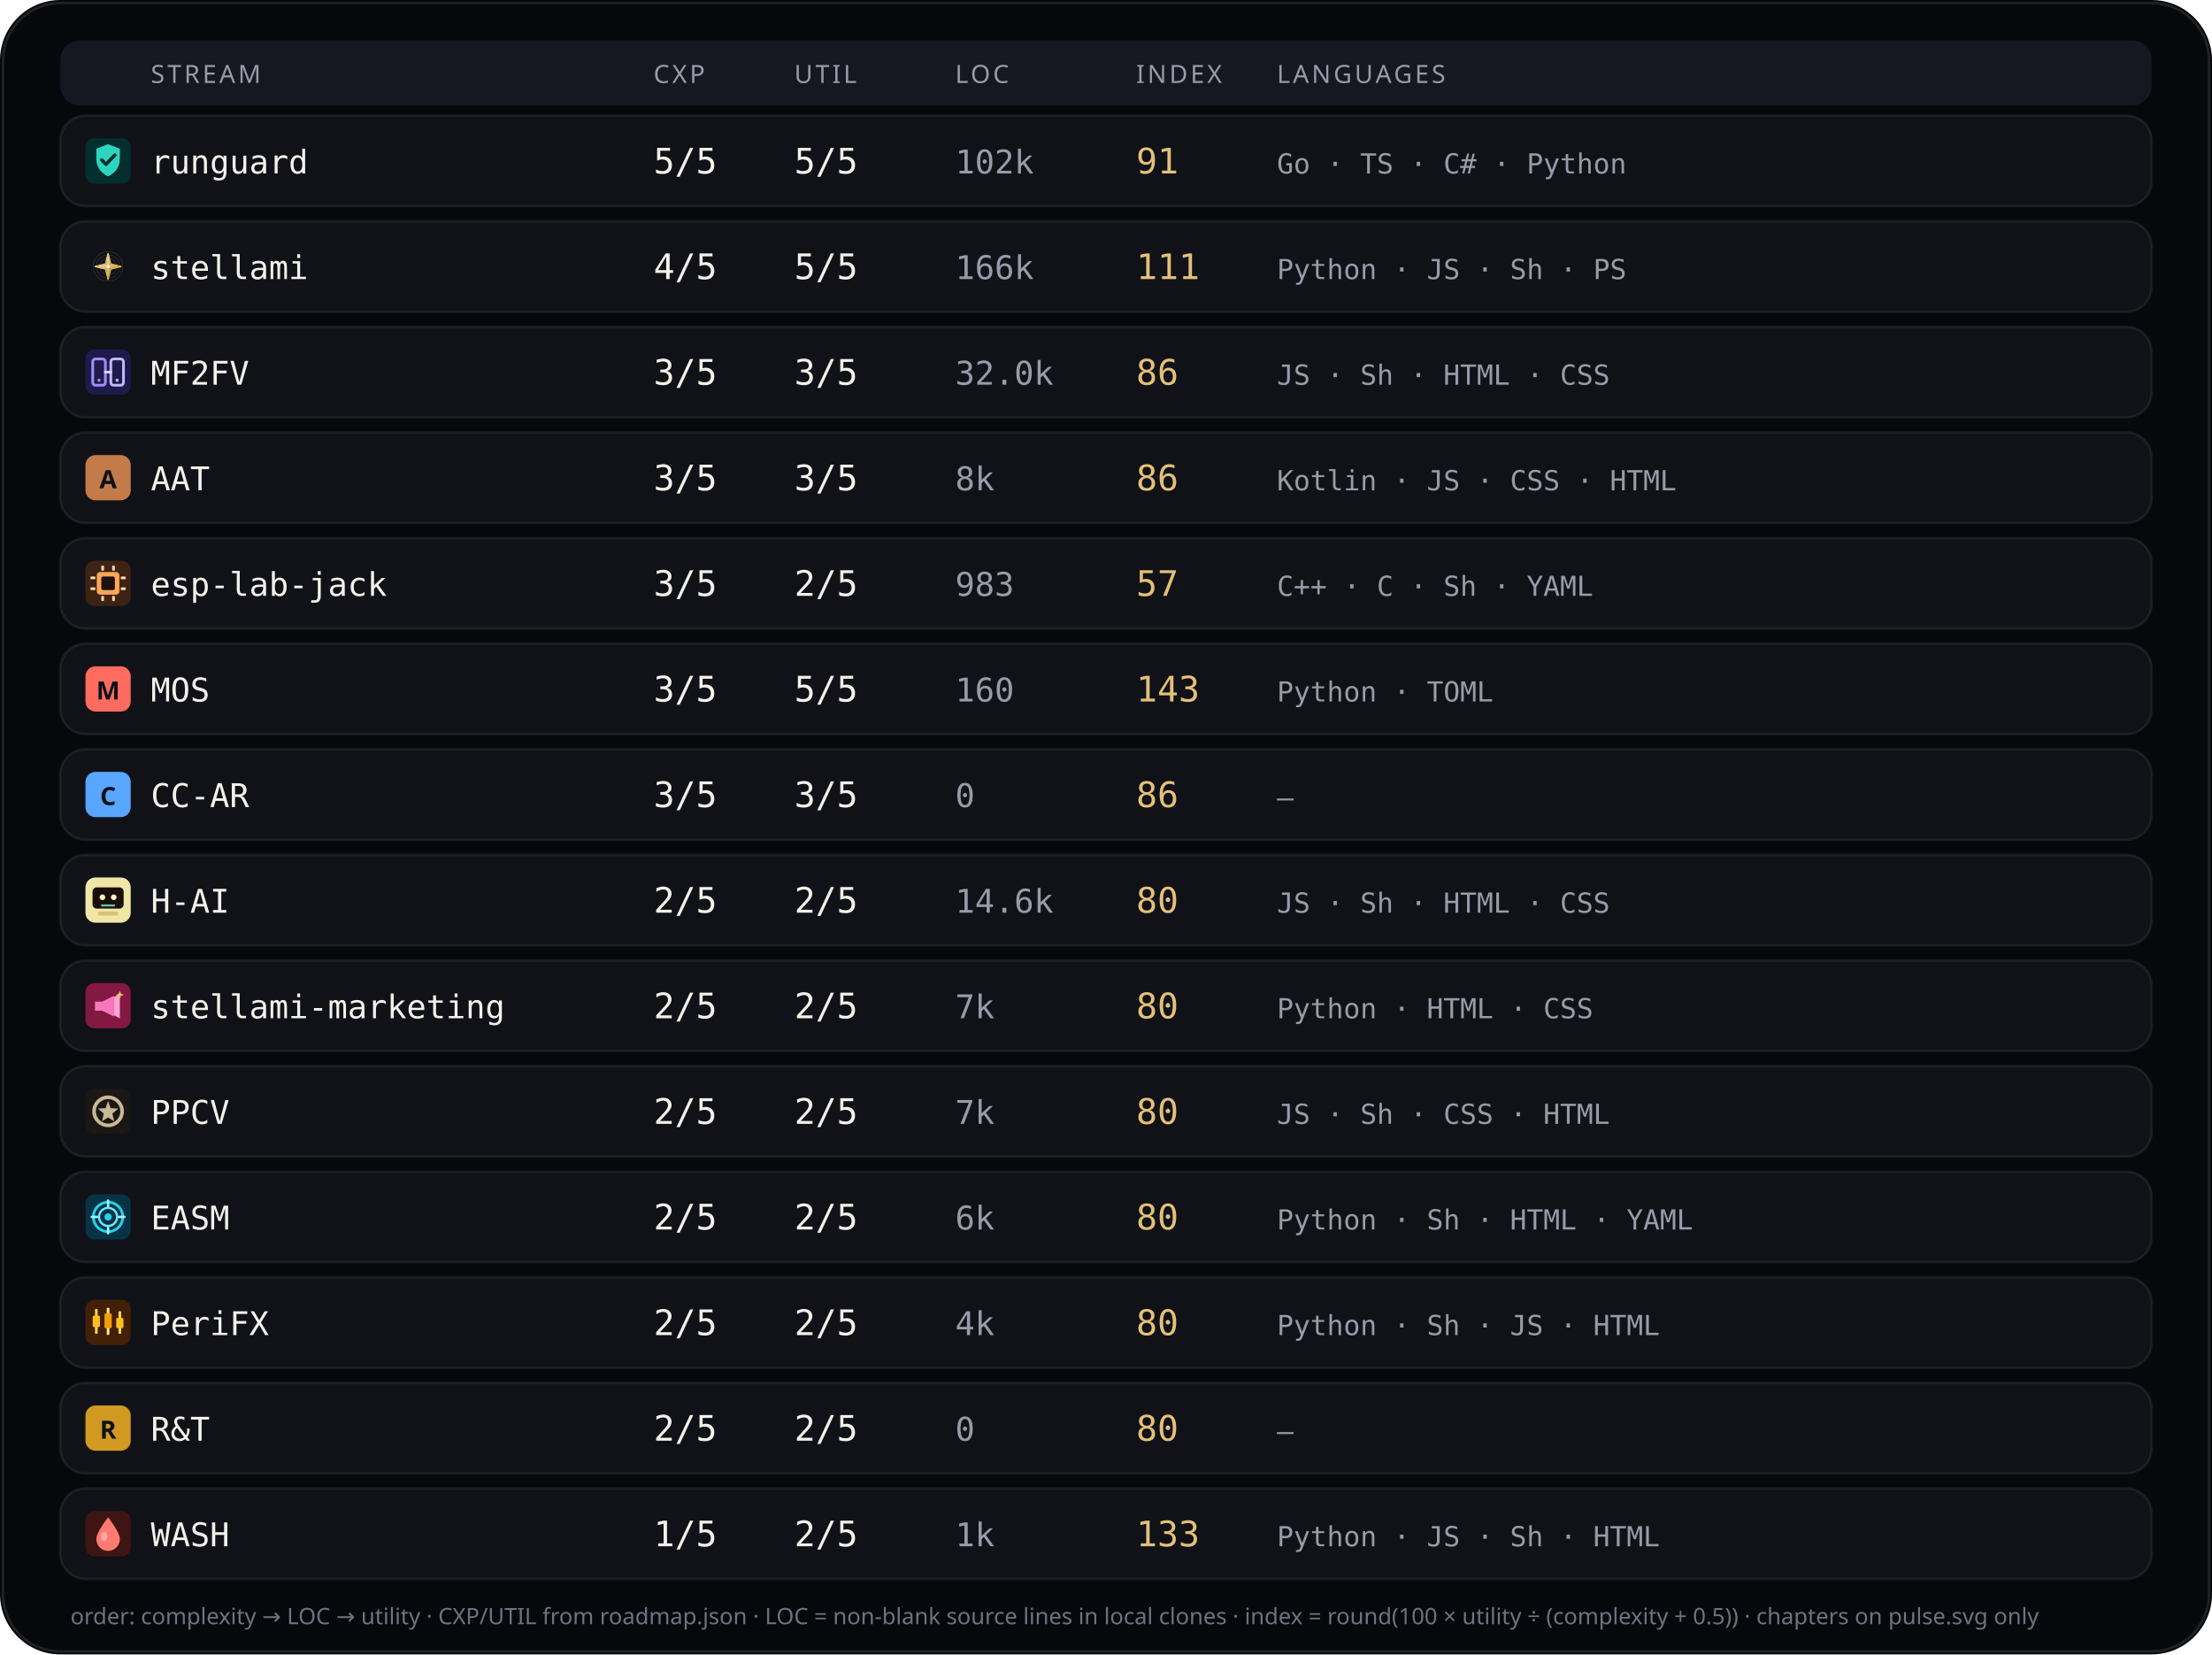
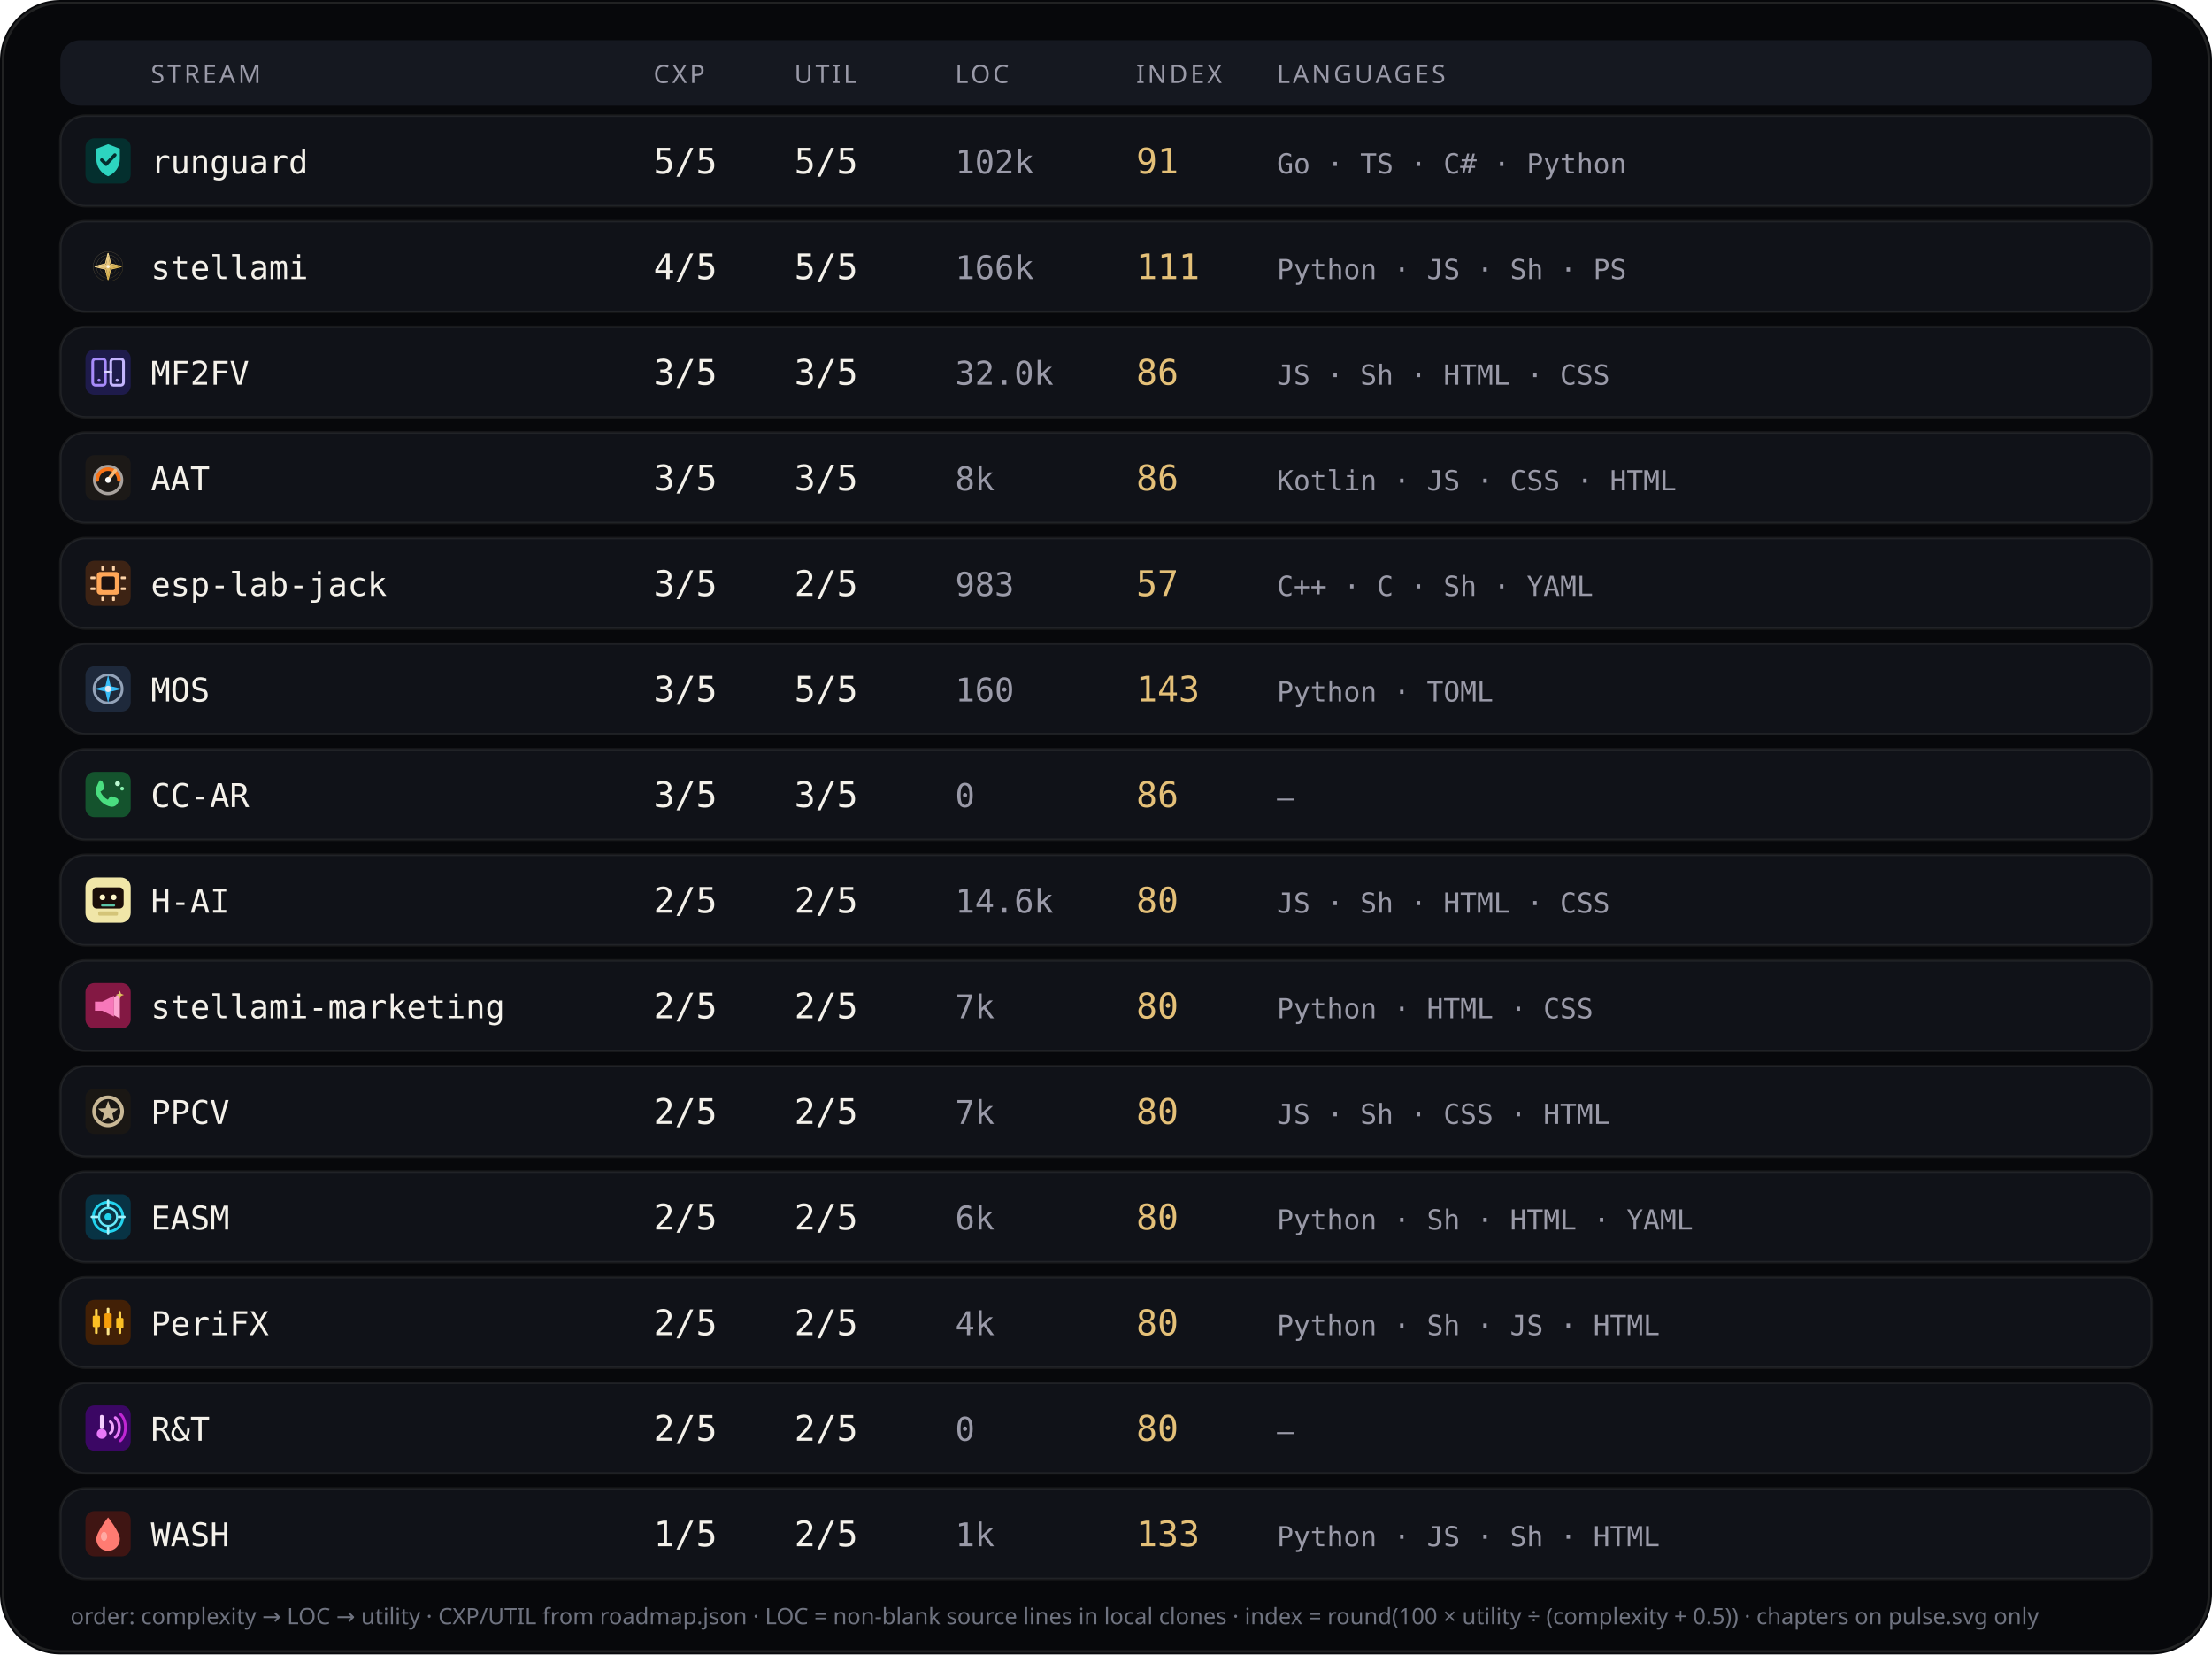
<svg xmlns="http://www.w3.org/2000/svg" viewBox="0 0 880 658" width="880" height="658" role="img" aria-label="Stream complexity utility languages">
  <rect width="880" height="658" rx="24" fill="#07080b" />
  <rect x="1.2" y="1.2" width="877.6" height="655.6" rx="22.8" fill="none" stroke="rgba(232,228,214,0.12)" />
  <rect x="24" y="16" width="832" height="26" rx="8" fill="#151820" />
  <text x="60" y="33" fill="#9a9aa8" font-size="10" font-family="ui-sans-serif, system-ui, sans-serif" letter-spacing="1.1">STREAM</text>
  <text x="260" y="33" fill="#9a9aa8" font-size="10" font-family="ui-sans-serif, system-ui, sans-serif" letter-spacing="1.1">CXP</text>
  <text x="316" y="33" fill="#9a9aa8" font-size="10" font-family="ui-sans-serif, system-ui, sans-serif" letter-spacing="1.1">UTIL</text>
  <text x="380" y="33" fill="#9a9aa8" font-size="10" font-family="ui-sans-serif, system-ui, sans-serif" letter-spacing="1.1">LOC</text>
  <text x="452" y="33" fill="#9a9aa8" font-size="10" font-family="ui-sans-serif, system-ui, sans-serif" letter-spacing="1.1">INDEX</text>
  <text x="508" y="33" fill="#9a9aa8" font-size="10" font-family="ui-sans-serif, system-ui, sans-serif" letter-spacing="1.1">LANGUAGES</text>
  <rect x="24" y="46" width="832" height="36" rx="10" fill="#101218" stroke="rgba(232,228,214,0.08)" />
  <g id="stream_logo_runguard" class="stream_logo" data-stream="runguard" transform="translate(34.0,55.0) scale(0.9)" opacity="1.0">
    <rect width="20" height="20" rx="4" fill="#042f2e" />
    <path fill="#2dd4bf" d="M10 2.6 L15.2 4.6 V9.2 C15.2 12.8 12.9 15.6 10 16.8 C7.1 15.6 4.8 12.8 4.8 9.2 V4.6 Z" />
    <path fill="none" stroke="#042f2e" stroke-width="1.5" stroke-linecap="round" stroke-linejoin="round" d="M7.2 9.6 L9.1 11.5 L13 7.4" />
  </g>
  <use class="stream_logo" data-stream="runguard" href="#stream_logo_runguard" x="34.0" y="55.0" width="18" height="18" opacity="0" />
  <text x="60" y="69" fill="#f4f1ea" font-size="13" font-family="ui-monospace, SFMono-Regular, monospace">runguard</text>
  <text x="260" y="69" fill="#f4f1ea" font-size="14" font-family="ui-monospace, SFMono-Regular, monospace">5/5</text>
  <text x="316" y="69" fill="#f4f1ea" font-size="14" font-family="ui-monospace, SFMono-Regular, monospace">5/5</text>
  <text x="380" y="69" fill="#9a9aa8" font-size="13" font-family="ui-monospace, SFMono-Regular, monospace">102k</text>
  <text x="452" y="69" fill="#e4c078" font-size="14" font-family="ui-monospace, SFMono-Regular, monospace">91</text>
  <text x="508" y="69" fill="#9a9aa8" font-size="11" font-family="ui-monospace, SFMono-Regular, monospace">Go · TS · C# · Python</text>
  <rect x="24" y="88" width="832" height="36" rx="10" fill="#101218" stroke="rgba(232,228,214,0.08)" />
  <g id="stream_logo_stellami" class="stream_logo" data-stream="stellami" transform="translate(34.0,97.0) scale(0.9)" opacity="1.0">
    <g transform="translate(-0 -0) scale(0.0390625 0.0390625)">
      <defs>
        <linearGradient id="stream_logo_stellami-gold" x1="0%" y1="0%" x2="100%" y2="100%">
          <stop offset="0%" stop-color="#f5e6a8" />
          <stop offset="45%" stop-color="#e8c57a" />
          <stop offset="100%" stop-color="#c9a227" />
        </linearGradient>
        <filter id="stream_logo_stellami-glow" x="-40%" y="-40%" width="180%" height="180%">
          <feGaussianBlur stdDeviation="6" result="b" />
          <feMerge>
            <feMergeNode in="b" />
            <feMergeNode in="SourceGraphic" />
          </feMerge>
        </filter>
      </defs>
      <g fill="none" stroke="url(#stream_logo_stellami-gold)" stroke-width="2.2" opacity=".55">
        <circle cx="256" cy="256" r="168" />
        <circle cx="256" cy="256" r="132" />
        <circle cx="256" cy="256" r="96" />
      </g>
      <g stroke="url(#stream_logo_stellami-gold)" stroke-width="1.4" opacity=".35">
        <line x1="256" y1="88" x2="256" y2="424" />
        <line x1="88" y1="256" x2="424" y2="256" />
      </g>
      <g filter="url(#stream_logo_stellami-glow)" stroke="url(#stream_logo_stellami-gold)" stroke-width="10" stroke-linecap="round" stroke-linejoin="round">
        <path d="M256 108 L286 226 L404 256 L286 286 L256 404 L226 286 L108 256 L226 226 Z" fill="none" />
        <path d="M256 148 L272 236 L360 256 L272 276 L256 364 L240 276 L152 256 L240 236 Z" fill="url(#stream_logo_stellami-gold)" opacity=".92" />
      </g>
      <circle cx="256" cy="256" r="18" fill="#fff8e8" opacity=".95" />
    </g>
  </g>
  <use class="stream_logo" data-stream="stellami" href="#stream_logo_stellami" x="34.0" y="97.0" width="18" height="18" opacity="0" />
  <text x="60" y="111" fill="#f4f1ea" font-size="13" font-family="ui-monospace, SFMono-Regular, monospace">stellami</text>
  <text x="260" y="111" fill="#f4f1ea" font-size="14" font-family="ui-monospace, SFMono-Regular, monospace">4/5</text>
  <text x="316" y="111" fill="#f4f1ea" font-size="14" font-family="ui-monospace, SFMono-Regular, monospace">5/5</text>
  <text x="380" y="111" fill="#9a9aa8" font-size="13" font-family="ui-monospace, SFMono-Regular, monospace">166k</text>
  <text x="452" y="111" fill="#e4c078" font-size="14" font-family="ui-monospace, SFMono-Regular, monospace">111</text>
  <text x="508" y="111" fill="#9a9aa8" font-size="11" font-family="ui-monospace, SFMono-Regular, monospace">Python · JS · Sh · PS</text>
  <rect x="24" y="130" width="832" height="36" rx="10" fill="#101218" stroke="rgba(232,228,214,0.08)" />
  <g id="stream_logo_mf2fv" class="stream_logo" data-stream="mf2fv" transform="translate(34.0,139.0) scale(0.9)" opacity="1.0">
    <rect width="20" height="20" rx="4" fill="#1e1b4b" />
    <rect x="3.2" y="4.2" width="5.6" height="11.6" rx="1.2" fill="none" stroke="#a78bfa" stroke-width="1.2" />
    <rect x="11.2" y="4.2" width="5.6" height="11.6" rx="1.2" fill="none" stroke="#c4b5fd" stroke-width="1.2" />
    <path d="M8.8 10 H11.2" stroke="#ddd6fe" stroke-width="1.2" stroke-linecap="round" />
    <circle cx="6" cy="13.6" r="0.7" fill="#a78bfa" />
    <circle cx="14" cy="13.6" r="0.7" fill="#c4b5fd" />
  </g>
  <use class="stream_logo" data-stream="mf2fv" href="#stream_logo_mf2fv" x="34.0" y="139.0" width="18" height="18" opacity="0" />
  <text x="60" y="153" fill="#f4f1ea" font-size="13" font-family="ui-monospace, SFMono-Regular, monospace">MF2FV</text>
  <text x="260" y="153" fill="#f4f1ea" font-size="14" font-family="ui-monospace, SFMono-Regular, monospace">3/5</text>
  <text x="316" y="153" fill="#f4f1ea" font-size="14" font-family="ui-monospace, SFMono-Regular, monospace">3/5</text>
  <text x="380" y="153" fill="#9a9aa8" font-size="13" font-family="ui-monospace, SFMono-Regular, monospace">32.0k</text>
  <text x="452" y="153" fill="#e4c078" font-size="14" font-family="ui-monospace, SFMono-Regular, monospace">86</text>
  <text x="508" y="153" fill="#9a9aa8" font-size="11" font-family="ui-monospace, SFMono-Regular, monospace">JS · Sh · HTML · CSS</text>
  <rect x="24" y="172" width="832" height="36" rx="10" fill="#101218" stroke="rgba(232,228,214,0.08)" />
-   <g id="stream_logo_aat" class="stream_logo" data-stream="aat" opacity="1.0">
-     <rect x="34.0" y="181.0" width="18" height="18" rx="4" fill="#c47b4a" />
-     <text x="43.0" y="194.2" text-anchor="middle" fill="#0d1117" font-size="10" font-family="ui-sans-serif, system-ui, sans-serif" font-weight="700">A</text>
-   </g>
+   <g id="stream_logo_aat" class="stream_logo" data-stream="aat" transform="translate(34.0,181.0) scale(0.9)" opacity="1.0">
+     <rect width="20" height="20" rx="4" fill="#1c1917" />
+     <circle cx="10" cy="11" r="6" fill="none" stroke="#a8a29e" stroke-width="1.4" />
+     <path d="M5.2 11 A4.8 4.8 0 0 1 14.8 11" fill="none" stroke="#f97316" stroke-width="1.6" stroke-linecap="round" />
+     <path d="M10 11 L13.2 6.8" stroke="#fdba74" stroke-width="1.5" stroke-linecap="round" />
+     <circle cx="10" cy="11" r="1.3" fill="#fafaf9" />
+   </g>
+   <use class="stream_logo" data-stream="aat" href="#stream_logo_aat" x="34.0" y="181.0" width="18" height="18" opacity="0" />
  <text x="60" y="195" fill="#f4f1ea" font-size="13" font-family="ui-monospace, SFMono-Regular, monospace">AAT</text>
  <text x="260" y="195" fill="#f4f1ea" font-size="14" font-family="ui-monospace, SFMono-Regular, monospace">3/5</text>
  <text x="316" y="195" fill="#f4f1ea" font-size="14" font-family="ui-monospace, SFMono-Regular, monospace">3/5</text>
  <text x="380" y="195" fill="#9a9aa8" font-size="13" font-family="ui-monospace, SFMono-Regular, monospace">8k</text>
  <text x="452" y="195" fill="#e4c078" font-size="14" font-family="ui-monospace, SFMono-Regular, monospace">86</text>
  <text x="508" y="195" fill="#9a9aa8" font-size="11" font-family="ui-monospace, SFMono-Regular, monospace">Kotlin · JS · CSS · HTML</text>
  <rect x="24" y="214" width="832" height="36" rx="10" fill="#101218" stroke="rgba(232,228,214,0.08)" />
  <g id="stream_logo_esp-lab-jack" class="stream_logo" data-stream="esp-lab-jack" transform="translate(34.0,223.0) scale(0.9)" opacity="1.0">
    <rect width="20" height="20" rx="4" fill="#3d2314" />
    <rect x="5" y="5" width="10" height="10" rx="1.5" fill="#ffa657" />
    <rect x="7" y="7" width="6" height="6" rx="0.8" fill="#1c1210" />
    <rect x="2.2" y="7" width="2.2" height="1.2" rx="0.3" fill="#ffd4a8" />
    <rect x="2.2" y="11.8" width="2.2" height="1.2" rx="0.3" fill="#ffd4a8" />
    <rect x="15.6" y="7" width="2.2" height="1.2" rx="0.3" fill="#ffd4a8" />
    <rect x="15.6" y="11.8" width="2.2" height="1.2" rx="0.3" fill="#ffd4a8" />
    <rect x="7" y="2.2" width="1.2" height="2.2" rx="0.3" fill="#ffd4a8" />
    <rect x="11.8" y="2.2" width="1.2" height="2.2" rx="0.3" fill="#ffd4a8" />
    <rect x="7" y="15.6" width="1.2" height="2.2" rx="0.3" fill="#ffd4a8" />
    <rect x="11.8" y="15.6" width="1.2" height="2.2" rx="0.3" fill="#ffd4a8" />
  </g>
  <use class="stream_logo" data-stream="esp-lab-jack" href="#stream_logo_esp-lab-jack" x="34.0" y="223.0" width="18" height="18" opacity="0" />
  <text x="60" y="237" fill="#f4f1ea" font-size="13" font-family="ui-monospace, SFMono-Regular, monospace">esp-lab-jack</text>
  <text x="260" y="237" fill="#f4f1ea" font-size="14" font-family="ui-monospace, SFMono-Regular, monospace">3/5</text>
  <text x="316" y="237" fill="#f4f1ea" font-size="14" font-family="ui-monospace, SFMono-Regular, monospace">2/5</text>
  <text x="380" y="237" fill="#9a9aa8" font-size="13" font-family="ui-monospace, SFMono-Regular, monospace">983</text>
  <text x="452" y="237" fill="#e4c078" font-size="14" font-family="ui-monospace, SFMono-Regular, monospace">57</text>
  <text x="508" y="237" fill="#9a9aa8" font-size="11" font-family="ui-monospace, SFMono-Regular, monospace">C++ · C · Sh · YAML</text>
  <rect x="24" y="256" width="832" height="36" rx="10" fill="#101218" stroke="rgba(232,228,214,0.08)" />
-   <g id="stream_logo_mos" class="stream_logo" data-stream="mos" opacity="1.0">
-     <rect x="34.0" y="265.0" width="18" height="18" rx="4" fill="#ff6b5e" />
-     <text x="43.0" y="278.2" text-anchor="middle" fill="#0d1117" font-size="10" font-family="ui-sans-serif, system-ui, sans-serif" font-weight="700">M</text>
-   </g>
+   <g id="stream_logo_mos" class="stream_logo" data-stream="mos" transform="translate(34.0,265.0) scale(0.9)" opacity="1.0">
+     <rect width="20" height="20" rx="4" fill="#1e293b" />
+     <circle cx="10" cy="10" r="6.2" fill="none" stroke="#94a3b8" stroke-width="1.2" />
+     <path d="M10 3.8 L11.2 8.8 L16.2 10 L11.2 11.2 L10 16.2 L8.8 11.2 L3.8 10 L8.8 8.8 Z" fill="#38bdf8" />
+     <circle cx="10" cy="10" r="1.4" fill="#e2e8f0" />
+   </g>
+   <use class="stream_logo" data-stream="mos" href="#stream_logo_mos" x="34.0" y="265.0" width="18" height="18" opacity="0" />
  <text x="60" y="279" fill="#f4f1ea" font-size="13" font-family="ui-monospace, SFMono-Regular, monospace">MOS</text>
  <text x="260" y="279" fill="#f4f1ea" font-size="14" font-family="ui-monospace, SFMono-Regular, monospace">3/5</text>
  <text x="316" y="279" fill="#f4f1ea" font-size="14" font-family="ui-monospace, SFMono-Regular, monospace">5/5</text>
  <text x="380" y="279" fill="#9a9aa8" font-size="13" font-family="ui-monospace, SFMono-Regular, monospace">160</text>
  <text x="452" y="279" fill="#e4c078" font-size="14" font-family="ui-monospace, SFMono-Regular, monospace">143</text>
  <text x="508" y="279" fill="#9a9aa8" font-size="11" font-family="ui-monospace, SFMono-Regular, monospace">Python · TOML</text>
  <rect x="24" y="298" width="832" height="36" rx="10" fill="#101218" stroke="rgba(232,228,214,0.08)" />
-   <g id="stream_logo_cc-ar" class="stream_logo" data-stream="cc-ar" opacity="1.0">
-     <rect x="34.0" y="307.0" width="18" height="18" rx="4" fill="#58a6ff" />
-     <text x="43.0" y="320.2" text-anchor="middle" fill="#0d1117" font-size="10" font-family="ui-sans-serif, system-ui, sans-serif" font-weight="700">C</text>
-   </g>
+   <g id="stream_logo_cc-ar" class="stream_logo" data-stream="cc-ar" transform="translate(34.0,307.0) scale(0.9)" opacity="1.0">
+     <rect width="20" height="20" rx="4" fill="#14532d" />
+     <path fill="#4ade80" d="M6.2 3.8 C7 3.6 7.6 4.2 7.8 5 L8.2 6.8 C8.3 7.4 8.1 7.8 7.6 8.1 L6.6 8.7 C7.2 10.2 8.4 11.5 9.9 12.3 L10.6 11.3 C10.9 10.8 11.4 10.7 11.9 10.9 L13.7 11.5 C14.4 11.8 14.8 12.5 14.5 13.3 C14.1 14.6 12.8 15.6 11.3 15.4 C8.2 14.9 5.4 12.2 4.6 9.1 C4.3 7.6 5.1 6.1 6.2 3.8 Z" />
+     <circle cx="14.2" cy="5.2" r="1.1" fill="#bbf7d0" />
+     <circle cx="16.2" cy="7.4" r="0.85" fill="#86efac" />
+   </g>
+   <use class="stream_logo" data-stream="cc-ar" href="#stream_logo_cc-ar" x="34.0" y="307.0" width="18" height="18" opacity="0" />
  <text x="60" y="321" fill="#f4f1ea" font-size="13" font-family="ui-monospace, SFMono-Regular, monospace">CC-AR</text>
  <text x="260" y="321" fill="#f4f1ea" font-size="14" font-family="ui-monospace, SFMono-Regular, monospace">3/5</text>
  <text x="316" y="321" fill="#f4f1ea" font-size="14" font-family="ui-monospace, SFMono-Regular, monospace">3/5</text>
  <text x="380" y="321" fill="#9a9aa8" font-size="13" font-family="ui-monospace, SFMono-Regular, monospace">0</text>
  <text x="452" y="321" fill="#e4c078" font-size="14" font-family="ui-monospace, SFMono-Regular, monospace">86</text>
  <text x="508" y="321" fill="#9a9aa8" font-size="11" font-family="ui-monospace, SFMono-Regular, monospace">—</text>
  <rect x="24" y="340" width="832" height="36" rx="10" fill="#101218" stroke="rgba(232,228,214,0.08)" />
  <g id="stream_logo_ccdpc" class="stream_logo" data-stream="ccdpc" transform="translate(34.0,349.0) scale(0.9)" opacity="1.0">
    <g transform="translate(-0 -0) scale(0.3125 0.3125)">
      <rect width="64" height="64" rx="14" fill="#f0e6a8" />
      <rect x="10" y="14" width="44" height="30" rx="6" fill="#1a0e0a" />
      <circle cx="24" cy="28" r="4" fill="#fff6c8" />
      <circle cx="40" cy="28" r="4" fill="#fff6c8" />
      <rect x="22" y="38" width="20" height="3" rx="1.5" fill="#5bc4a8" />
      <rect x="18" y="48" width="28" height="6" rx="2" fill="#d4c478" />
    </g>
  </g>
  <use class="stream_logo" data-stream="ccdpc" href="#stream_logo_ccdpc" x="34.0" y="349.0" width="18" height="18" opacity="0" />
  <text x="60" y="363" fill="#f4f1ea" font-size="13" font-family="ui-monospace, SFMono-Regular, monospace">H-AI</text>
  <text x="260" y="363" fill="#f4f1ea" font-size="14" font-family="ui-monospace, SFMono-Regular, monospace">2/5</text>
  <text x="316" y="363" fill="#f4f1ea" font-size="14" font-family="ui-monospace, SFMono-Regular, monospace">2/5</text>
  <text x="380" y="363" fill="#9a9aa8" font-size="13" font-family="ui-monospace, SFMono-Regular, monospace">14.6k</text>
  <text x="452" y="363" fill="#e4c078" font-size="14" font-family="ui-monospace, SFMono-Regular, monospace">80</text>
  <text x="508" y="363" fill="#9a9aa8" font-size="11" font-family="ui-monospace, SFMono-Regular, monospace">JS · Sh · HTML · CSS</text>
  <rect x="24" y="382" width="832" height="36" rx="10" fill="#101218" stroke="rgba(232,228,214,0.08)" />
  <g id="stream_logo_stellami-marketing" class="stream_logo" data-stream="stellami-marketing" transform="translate(34.0,391.0) scale(0.9)" opacity="1.0">
    <defs>
      <linearGradient id="stream_logo_stellami-marketing-smkt-gold" x1="0%" y1="0%" x2="100%" y2="100%">
        <stop offset="0%" stop-color="#f5e6a8" />
        <stop offset="100%" stop-color="#c9a227" />
      </linearGradient>
    </defs>
    <rect width="20" height="20" rx="4" fill="#831843" />
    <path fill="#f778ba" d="M4.2 8.2h3.2l5.2-2.6v9.2l-5.2-2.6H4.2z" />
    <path fill="#fda4d0" d="M12.6 6.2l2.6-1.4v10.8l-2.6-1.4z" />
    <path fill="url(#stream_logo_stellami-marketing-smkt-gold)" d="M15.2 3.4 L15.7 4.7 L17 5.2 L15.7 5.7 L15.2 7 L14.7 5.7 L13.4 5.2 L14.7 4.7 Z" />
  </g>
  <use class="stream_logo" data-stream="stellami-marketing" href="#stream_logo_stellami-marketing" x="34.0" y="391.0" width="18" height="18" opacity="0" />
  <text x="60" y="405" fill="#f4f1ea" font-size="13" font-family="ui-monospace, SFMono-Regular, monospace">stellami-marketing</text>
  <text x="260" y="405" fill="#f4f1ea" font-size="14" font-family="ui-monospace, SFMono-Regular, monospace">2/5</text>
  <text x="316" y="405" fill="#f4f1ea" font-size="14" font-family="ui-monospace, SFMono-Regular, monospace">2/5</text>
  <text x="380" y="405" fill="#9a9aa8" font-size="13" font-family="ui-monospace, SFMono-Regular, monospace">7k</text>
  <text x="452" y="405" fill="#e4c078" font-size="14" font-family="ui-monospace, SFMono-Regular, monospace">80</text>
  <text x="508" y="405" fill="#9a9aa8" font-size="11" font-family="ui-monospace, SFMono-Regular, monospace">Python · HTML · CSS</text>
  <rect x="24" y="424" width="832" height="36" rx="10" fill="#101218" stroke="rgba(232,228,214,0.08)" />
  <g id="stream_logo_ppcv" class="stream_logo" data-stream="ppcv" transform="translate(34.0,433.0) scale(0.9)" opacity="1.0">
    <rect width="20" height="20" rx="4" fill="#1a1714" />
    <circle cx="10" cy="10" r="6.2" fill="none" stroke="#c9b896" stroke-width="1.6" />
    <path fill="#c9b896" d="M10 5.4 L11.1 8.6 L14.5 8.8 L11.9 11 L12.7 14.4 L10 12.7 L7.3 14.4 L8.1 11 L5.5 8.8 L8.9 8.6 Z" />
  </g>
  <use class="stream_logo" data-stream="ppcv" href="#stream_logo_ppcv" x="34.0" y="433.0" width="18" height="18" opacity="0" />
  <text x="60" y="447" fill="#f4f1ea" font-size="13" font-family="ui-monospace, SFMono-Regular, monospace">PPCV</text>
  <text x="260" y="447" fill="#f4f1ea" font-size="14" font-family="ui-monospace, SFMono-Regular, monospace">2/5</text>
  <text x="316" y="447" fill="#f4f1ea" font-size="14" font-family="ui-monospace, SFMono-Regular, monospace">2/5</text>
  <text x="380" y="447" fill="#9a9aa8" font-size="13" font-family="ui-monospace, SFMono-Regular, monospace">7k</text>
  <text x="452" y="447" fill="#e4c078" font-size="14" font-family="ui-monospace, SFMono-Regular, monospace">80</text>
  <text x="508" y="447" fill="#9a9aa8" font-size="11" font-family="ui-monospace, SFMono-Regular, monospace">JS · Sh · CSS · HTML</text>
  <rect x="24" y="466" width="832" height="36" rx="10" fill="#101218" stroke="rgba(232,228,214,0.08)" />
  <g id="stream_logo_easm" class="stream_logo" data-stream="easm" transform="translate(34.0,475.0) scale(0.9)" opacity="1.0">
    <rect width="20" height="20" rx="4" fill="#083344" />
    <circle cx="10" cy="10" r="6.5" fill="none" stroke="#22d3ee" stroke-width="1.2" />
    <circle cx="10" cy="10" r="4" fill="none" stroke="#67e8f9" stroke-width="1" />
    <circle cx="10" cy="10" r="1.6" fill="#22d3ee" />
    <path d="M10 2.8 V5.2 M10 14.8 V17.2 M2.8 10 H5.2 M14.8 10 H17.2" stroke="#a5f3fc" stroke-width="1.1" stroke-linecap="round" />
  </g>
  <use class="stream_logo" data-stream="easm" href="#stream_logo_easm" x="34.0" y="475.0" width="18" height="18" opacity="0" />
  <text x="60" y="489" fill="#f4f1ea" font-size="13" font-family="ui-monospace, SFMono-Regular, monospace">EASM</text>
  <text x="260" y="489" fill="#f4f1ea" font-size="14" font-family="ui-monospace, SFMono-Regular, monospace">2/5</text>
  <text x="316" y="489" fill="#f4f1ea" font-size="14" font-family="ui-monospace, SFMono-Regular, monospace">2/5</text>
  <text x="380" y="489" fill="#9a9aa8" font-size="13" font-family="ui-monospace, SFMono-Regular, monospace">6k</text>
  <text x="452" y="489" fill="#e4c078" font-size="14" font-family="ui-monospace, SFMono-Regular, monospace">80</text>
  <text x="508" y="489" fill="#9a9aa8" font-size="11" font-family="ui-monospace, SFMono-Regular, monospace">Python · Sh · HTML · YAML</text>
  <rect x="24" y="508" width="832" height="36" rx="10" fill="#101218" stroke="rgba(232,228,214,0.08)" />
  <g id="stream_logo_peri" class="stream_logo" data-stream="peri" transform="translate(34.0,517.0) scale(0.9)" opacity="1.0">
    <rect width="20" height="20" rx="4" fill="#422006" />
    <rect x="4.2" y="4" width="1.2" height="11" rx="0.4" fill="#fcd34d" />
    <rect x="3.2" y="7" width="3.2" height="5" rx="0.5" fill="#fbbf24" />
    <rect x="9.4" y="3.5" width="1.2" height="12" rx="0.4" fill="#fde68a" />
    <rect x="8.4" y="6" width="3.2" height="6.5" rx="0.5" fill="#f59e0b" />
    <rect x="14.6" y="5" width="1.2" height="10" rx="0.4" fill="#fcd34d" />
    <rect x="13.6" y="8" width="3.2" height="4.5" rx="0.5" fill="#fbbf24" />
  </g>
  <use class="stream_logo" data-stream="peri" href="#stream_logo_peri" x="34.0" y="517.0" width="18" height="18" opacity="0" />
  <text x="60" y="531" fill="#f4f1ea" font-size="13" font-family="ui-monospace, SFMono-Regular, monospace">PeriFX</text>
  <text x="260" y="531" fill="#f4f1ea" font-size="14" font-family="ui-monospace, SFMono-Regular, monospace">2/5</text>
  <text x="316" y="531" fill="#f4f1ea" font-size="14" font-family="ui-monospace, SFMono-Regular, monospace">2/5</text>
  <text x="380" y="531" fill="#9a9aa8" font-size="13" font-family="ui-monospace, SFMono-Regular, monospace">4k</text>
  <text x="452" y="531" fill="#e4c078" font-size="14" font-family="ui-monospace, SFMono-Regular, monospace">80</text>
  <text x="508" y="531" fill="#9a9aa8" font-size="11" font-family="ui-monospace, SFMono-Regular, monospace">Python · Sh · JS · HTML</text>
  <rect x="24" y="550" width="832" height="36" rx="10" fill="#101218" stroke="rgba(232,228,214,0.08)" />
-   <g id="stream_logo_rt" class="stream_logo" data-stream="rt" opacity="1.0">
-     <rect x="34.0" y="559.0" width="18" height="18" rx="4" fill="#d29922" />
-     <text x="43.0" y="572.2" text-anchor="middle" fill="#0d1117" font-size="10" font-family="ui-sans-serif, system-ui, sans-serif" font-weight="700">R</text>
-   </g>
+   <g id="stream_logo_rt" class="stream_logo" data-stream="rt" transform="translate(34.0,559.0) scale(0.9)" opacity="1.0">
+     <rect width="20" height="20" rx="4" fill="#3b0764" />
+     <circle cx="7.2" cy="12.5" r="2.2" fill="#e879f9" />
+     <rect x="6.4" y="4.2" width="1.6" height="6.2" rx="0.6" fill="#f5d0fe" />
+     <path d="M11 7.2 C12.4 8.2 12.4 11.2 11 12.2" fill="none" stroke="#f0abfc" stroke-width="1.3" stroke-linecap="round" />
+     <path d="M13.2 5.4 C15.6 7.2 15.6 12.2 13.2 14" fill="none" stroke="#e879f9" stroke-width="1.3" stroke-linecap="round" />
+     <path d="M15.4 3.8 C18.4 6.4 18.4 13 15.4 15.6" fill="none" stroke="#c026d3" stroke-width="1.2" stroke-linecap="round" />
+   </g>
+   <use class="stream_logo" data-stream="rt" href="#stream_logo_rt" x="34.0" y="559.0" width="18" height="18" opacity="0" />
  <text x="60" y="573" fill="#f4f1ea" font-size="13" font-family="ui-monospace, SFMono-Regular, monospace">R&amp;T</text>
  <text x="260" y="573" fill="#f4f1ea" font-size="14" font-family="ui-monospace, SFMono-Regular, monospace">2/5</text>
  <text x="316" y="573" fill="#f4f1ea" font-size="14" font-family="ui-monospace, SFMono-Regular, monospace">2/5</text>
  <text x="380" y="573" fill="#9a9aa8" font-size="13" font-family="ui-monospace, SFMono-Regular, monospace">0</text>
  <text x="452" y="573" fill="#e4c078" font-size="14" font-family="ui-monospace, SFMono-Regular, monospace">80</text>
  <text x="508" y="573" fill="#9a9aa8" font-size="11" font-family="ui-monospace, SFMono-Regular, monospace">—</text>
  <rect x="24" y="592" width="832" height="36" rx="10" fill="#101218" stroke="rgba(232,228,214,0.08)" />
  <g id="stream_logo_wash" class="stream_logo" data-stream="wash" transform="translate(34.0,601.0) scale(0.9)" opacity="1.0">
    <rect width="20" height="20" rx="4" fill="#3f1513" />
    <path fill="#ff7b72" d="M10 2.8 C10 2.8 15.2 9.2 15.2 12.4 A5.2 5.2 0 0 1 4.8 12.4 C4.8 9.2 10 2.8 10 2.8 Z" />
    <ellipse cx="8.2" cy="11.2" rx="1.4" ry="2" fill="#ffd0cc" opacity=".55" />
  </g>
  <use class="stream_logo" data-stream="wash" href="#stream_logo_wash" x="34.0" y="601.0" width="18" height="18" opacity="0" />
  <text x="60" y="615" fill="#f4f1ea" font-size="13" font-family="ui-monospace, SFMono-Regular, monospace">WASH</text>
  <text x="260" y="615" fill="#f4f1ea" font-size="14" font-family="ui-monospace, SFMono-Regular, monospace">1/5</text>
  <text x="316" y="615" fill="#f4f1ea" font-size="14" font-family="ui-monospace, SFMono-Regular, monospace">2/5</text>
  <text x="380" y="615" fill="#9a9aa8" font-size="13" font-family="ui-monospace, SFMono-Regular, monospace">1k</text>
  <text x="452" y="615" fill="#e4c078" font-size="14" font-family="ui-monospace, SFMono-Regular, monospace">133</text>
  <text x="508" y="615" fill="#9a9aa8" font-size="11" font-family="ui-monospace, SFMono-Regular, monospace">Python · JS · Sh · HTML</text>
  <text x="28" y="646" fill="#6f7380" font-size="9" font-family="ui-sans-serif, system-ui, sans-serif">order: complexity → LOC → utility · CXP/UTIL from roadmap.json · LOC = non-blank source lines in local clones · index = round(100 × utility ÷ (complexity + 0.5)) · chapters on pulse.svg only</text>
</svg>
